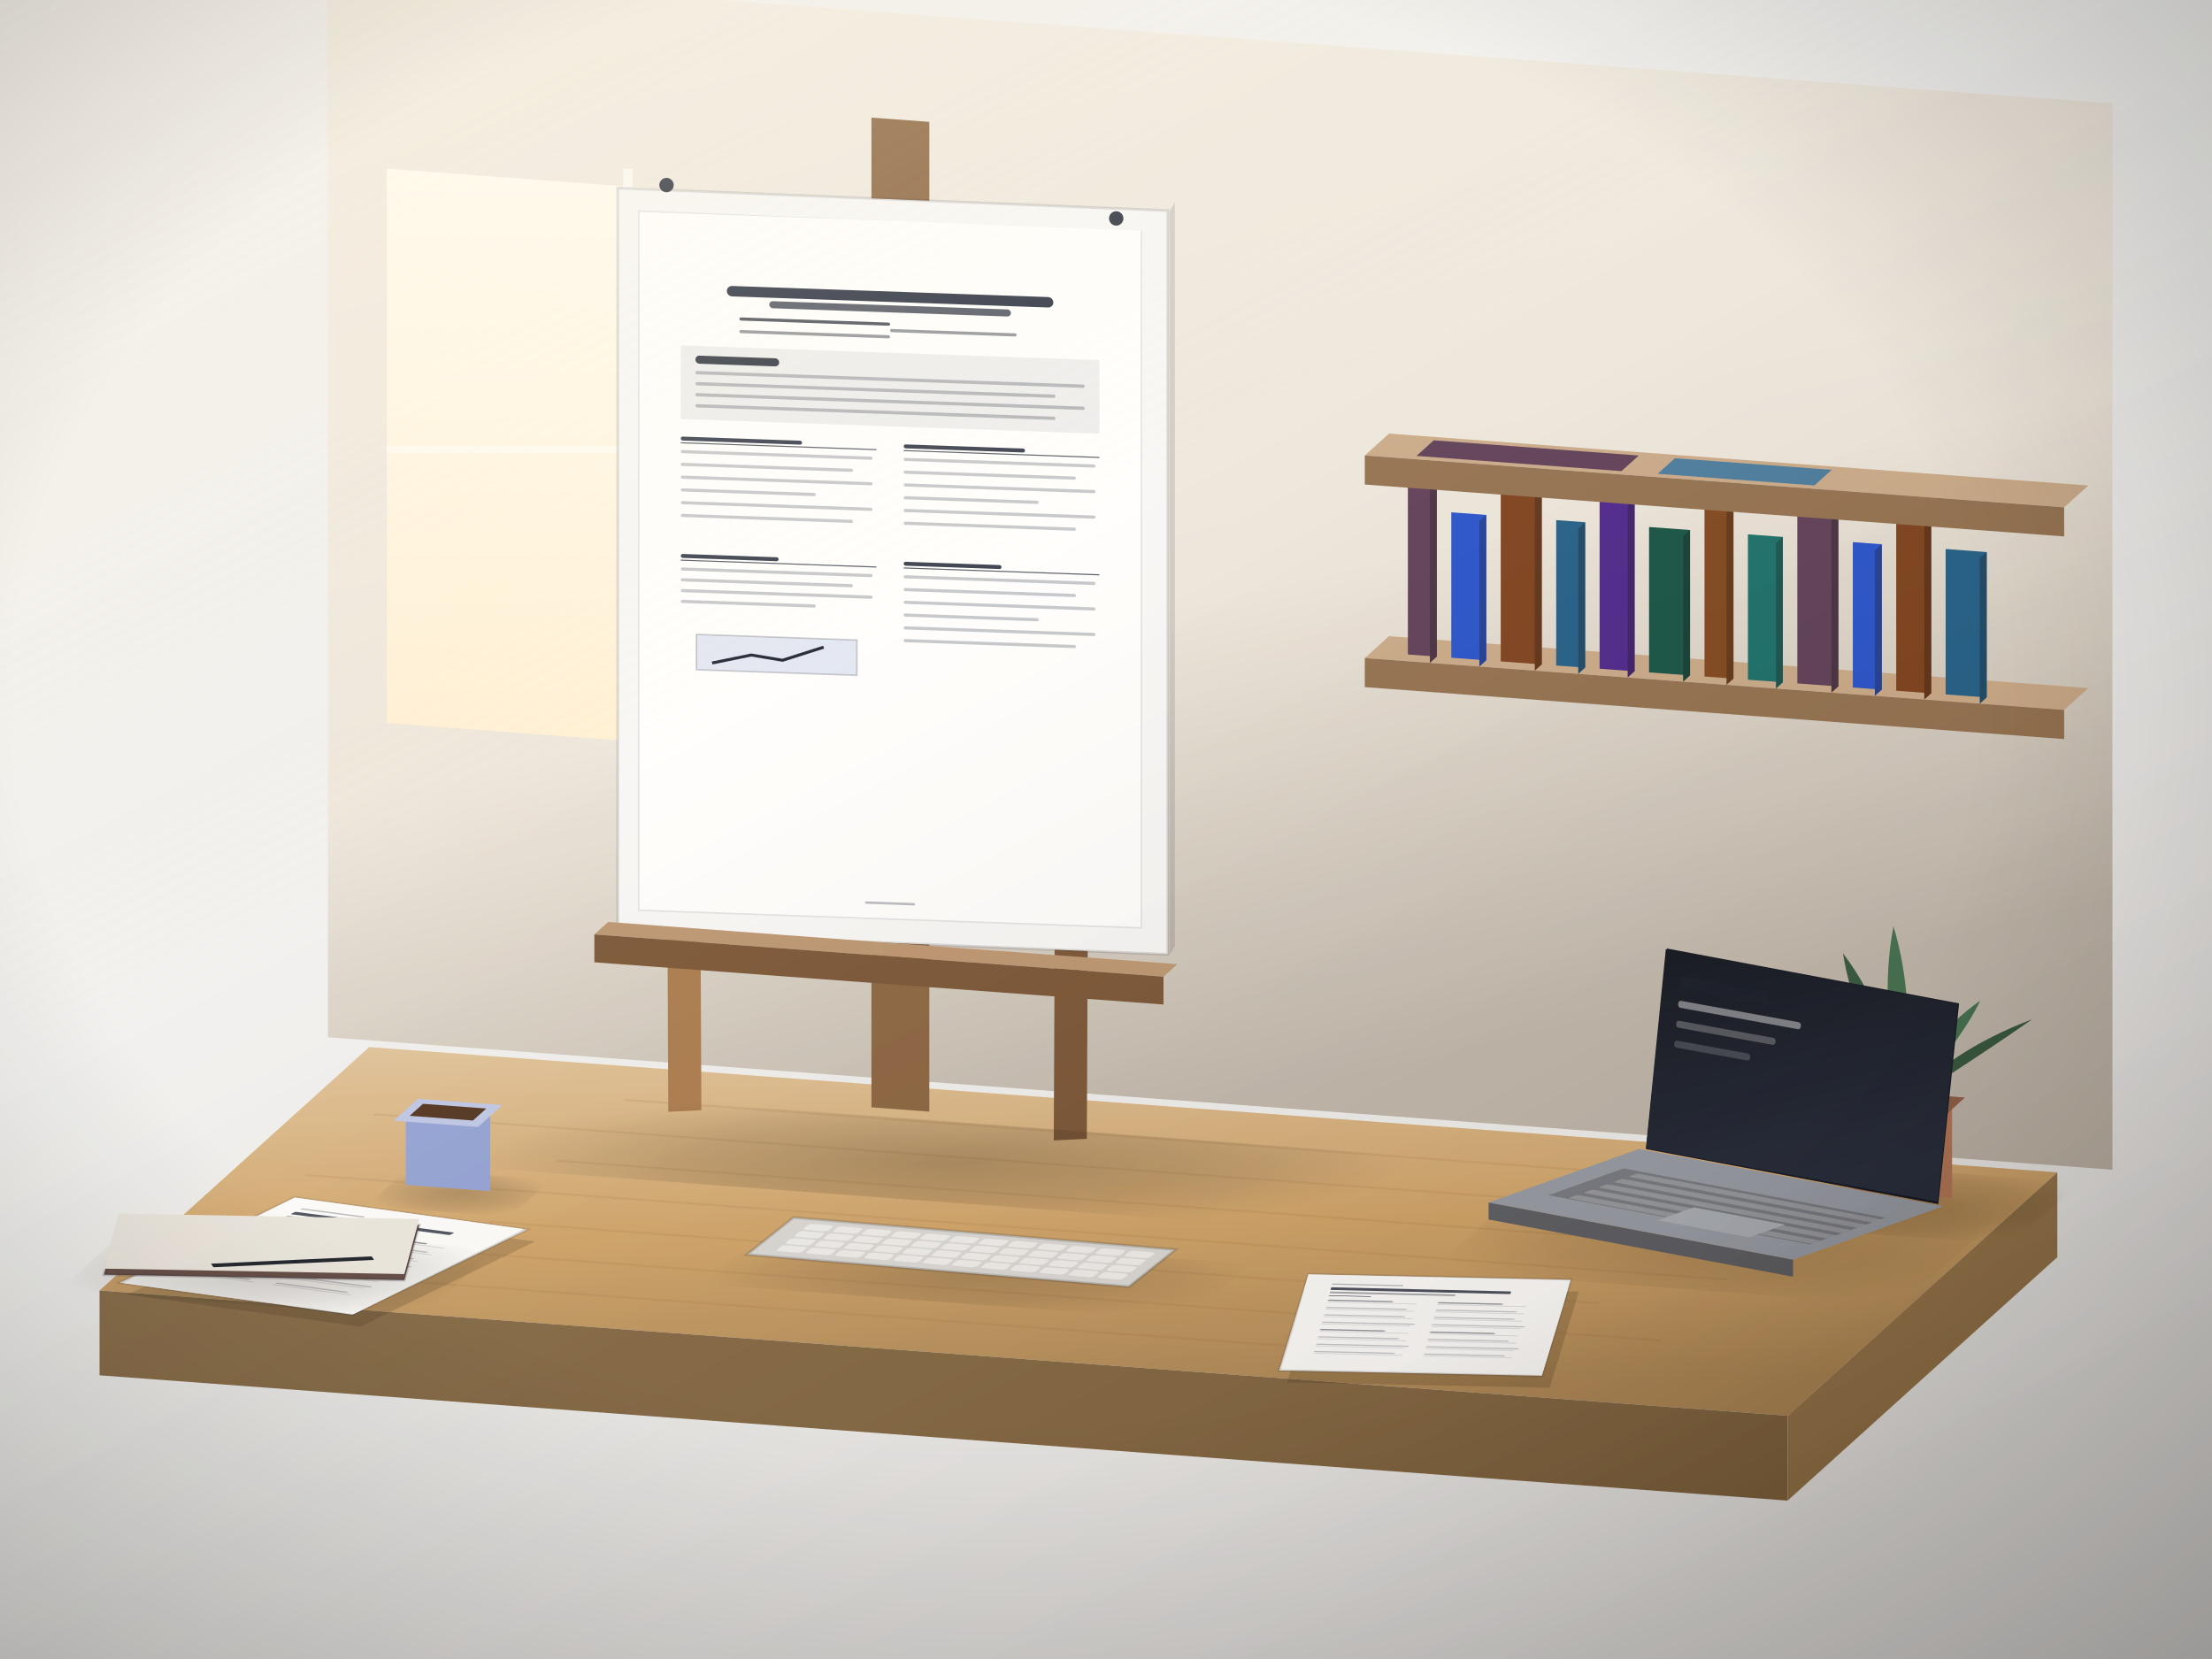
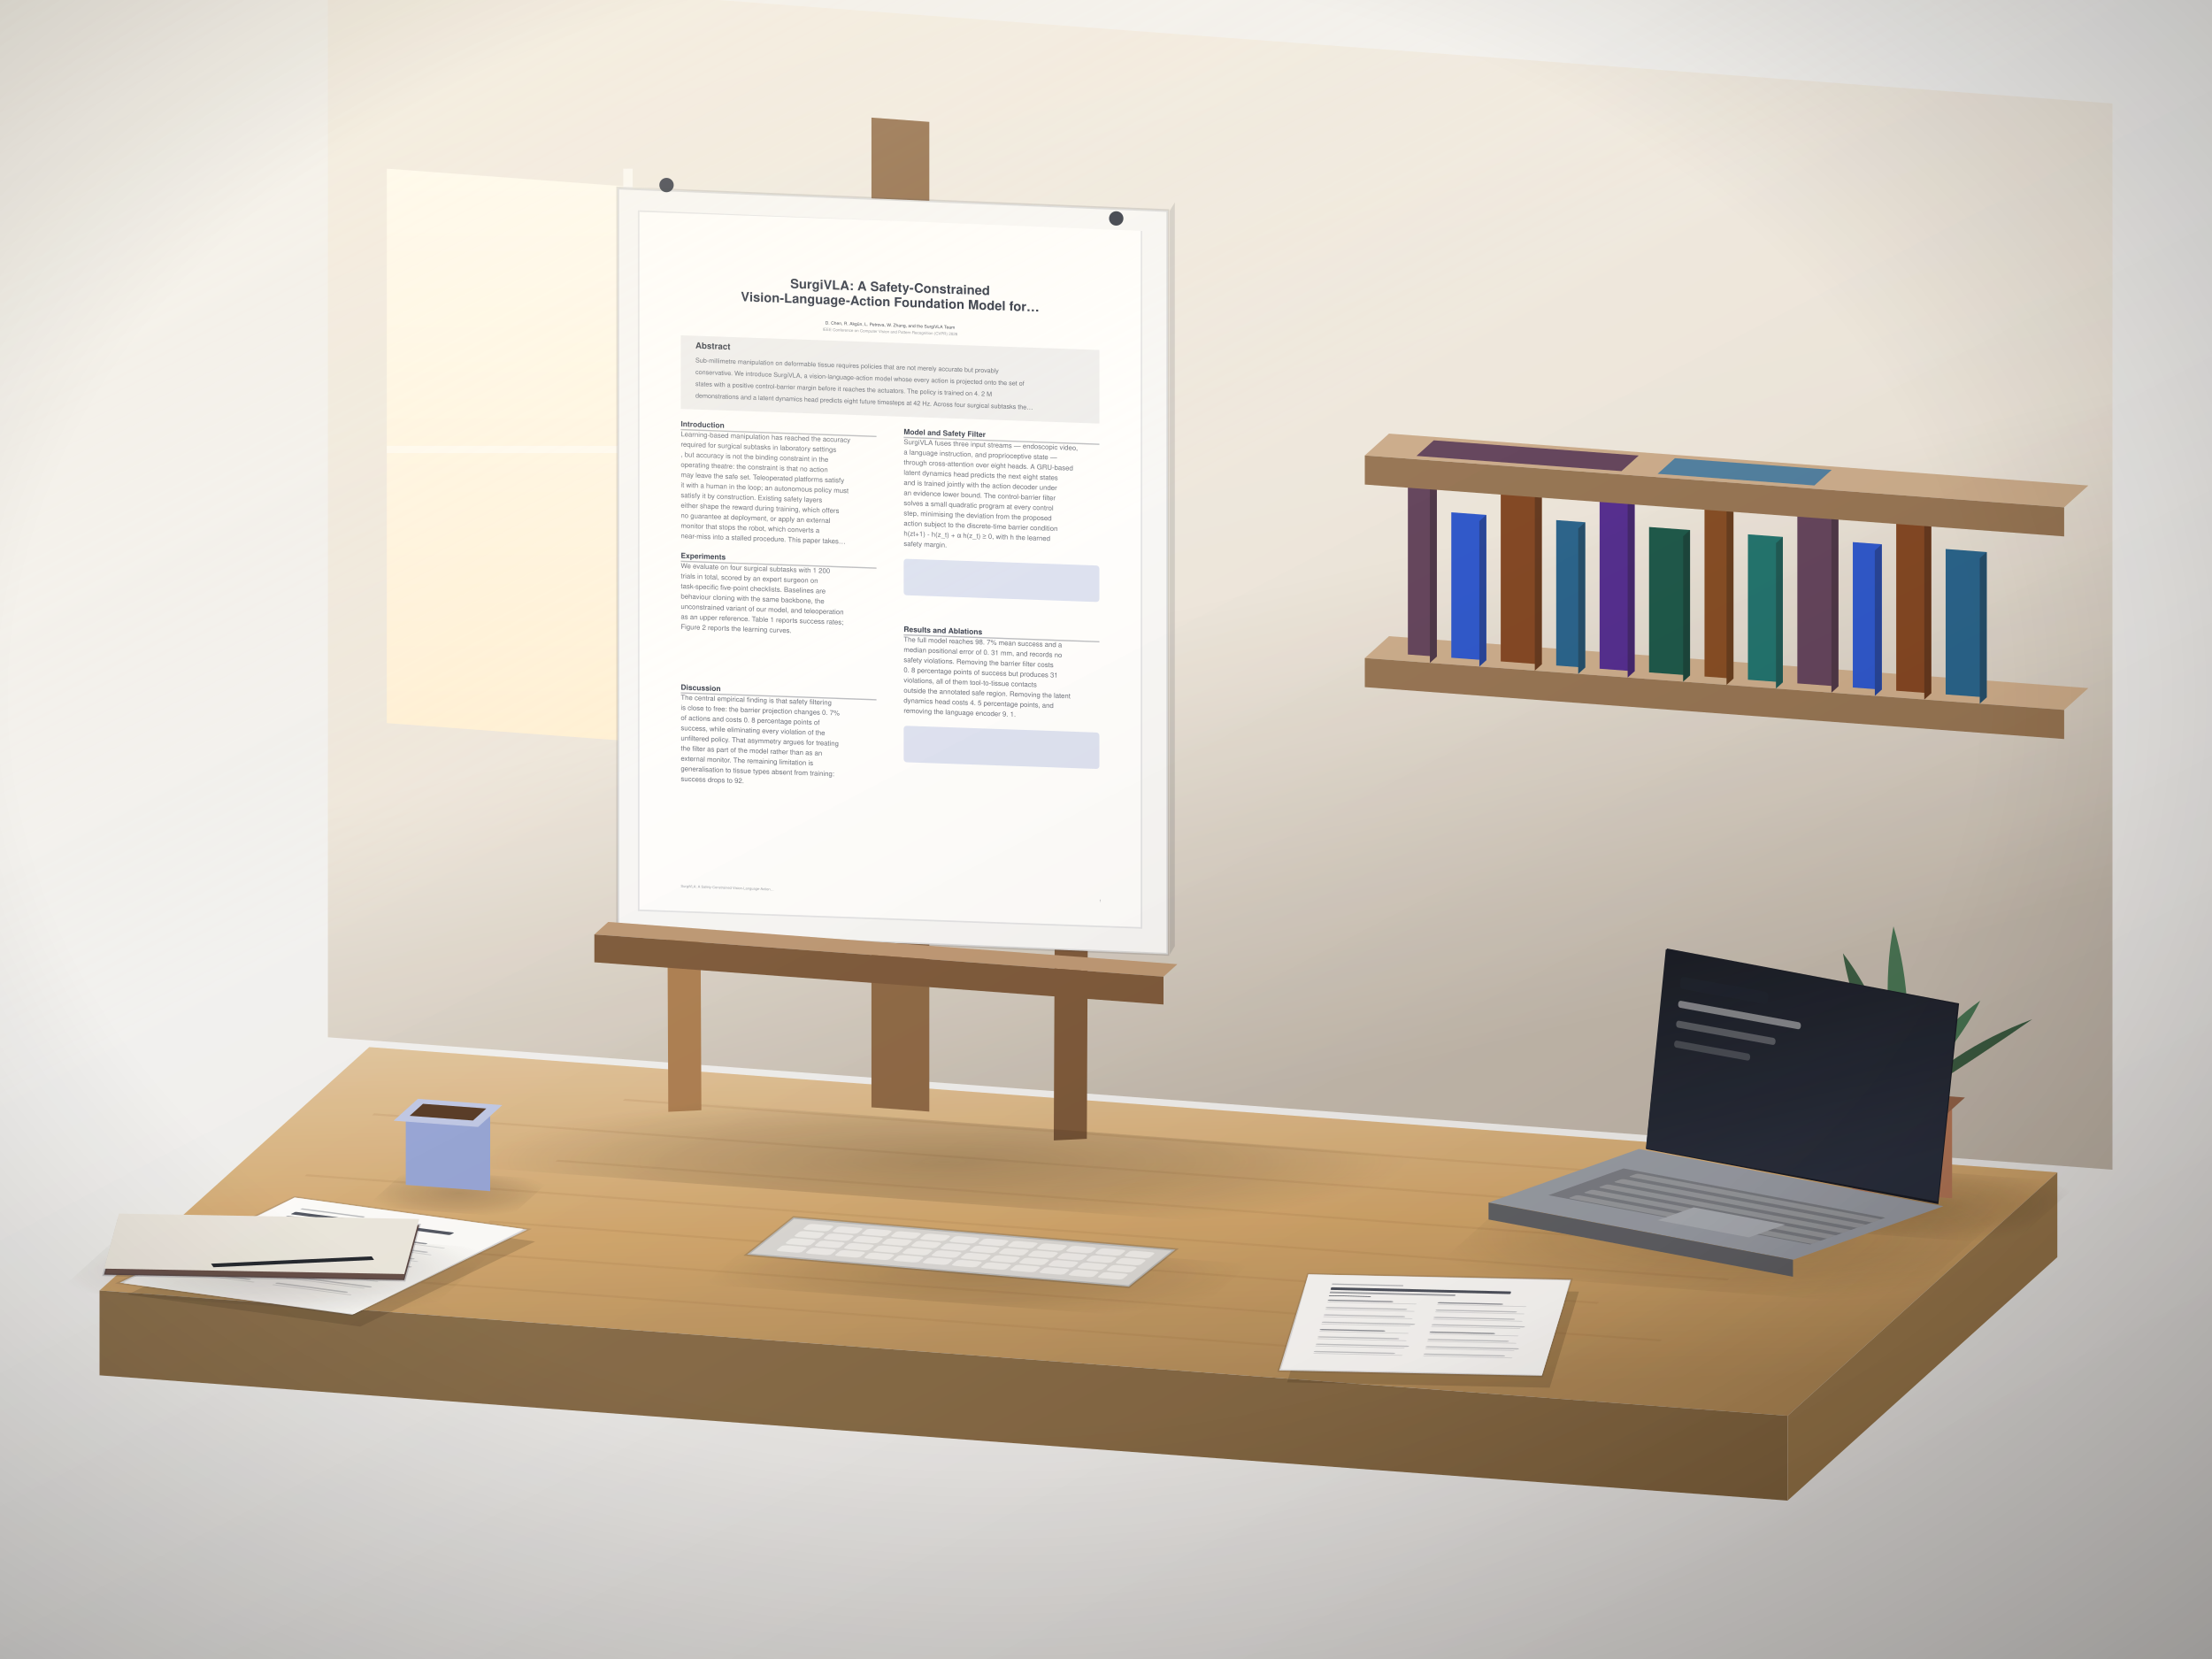
<svg xmlns="http://www.w3.org/2000/svg" width="800" height="600" viewBox="0 0 800 600" role="img" aria-label="Two-Column Article template preview" data-template-id="article-twocol">
  <defs>
    <linearGradient id="tp-article-twocol-wall-1" x1="0" y1="0" x2="0.35" y2="1">
      <stop offset="0" stop-color="#f0ebe3" />
      <stop offset="0.62" stop-color="#ece5db" />
      <stop offset="1" stop-color="#bfb6ab" />
    </linearGradient>
    <linearGradient id="tp-article-twocol-window-2" x1="0" y1="0" x2="0" y2="1">
      <stop offset="0" stop-color="#FFFCF2" />
      <stop offset="1" stop-color="#FFEFD2" />
    </linearGradient>
    <linearGradient id="tp-article-twocol-desk-3" x1="0" y1="0" x2="0.15" y2="1">
      <stop offset="0" stop-color="#e0c299" />
      <stop offset="0.55" stop-color="#d0a265" />
      <stop offset="1" stop-color="#af8855" />
    </linearGradient>
    <clipPath id="tp-article-twocol-grain-4">
      <path d="M133.54 378.69 L744.06 424 L646.52 512.04 L36 466.73 Z" />
    </clipPath>
    <radialGradient id="tp-article-twocol-shadow-5" cx="0.5" cy="0.5" r="0.5">
      <stop offset="0" stop-color="#22160A" stop-opacity="0.26" />
      <stop offset="0.6" stop-color="#22160A" stop-opacity="0.13" />
      <stop offset="1" stop-color="#22160A" stop-opacity="0" />
    </radialGradient>
    <clipPath id="tp-article-twocol-board-6">
      <path d="M230.71 76.05 L414.42 83.58 L414.42 337.67 L230.71 330.14 Z" />
    </clipPath>
    <radialGradient id="tp-article-twocol-shadow-7" cx="0.5" cy="0.5" r="0.5">
      <stop offset="0" stop-color="#22160A" stop-opacity="0.24" />
      <stop offset="0.6" stop-color="#22160A" stop-opacity="0.12" />
      <stop offset="1" stop-color="#22160A" stop-opacity="0" />
    </radialGradient>
    <radialGradient id="tp-article-twocol-shadow-8" cx="0.5" cy="0.5" r="0.5">
      <stop offset="0" stop-color="#22160A" stop-opacity="0.22" />
      <stop offset="0.6" stop-color="#22160A" stop-opacity="0.11" />
      <stop offset="1" stop-color="#22160A" stop-opacity="0" />
    </radialGradient>
    <radialGradient id="tp-article-twocol-shadow-9" cx="0.5" cy="0.5" r="0.5">
      <stop offset="0" stop-color="#22160A" stop-opacity="0.2" />
      <stop offset="0.6" stop-color="#22160A" stop-opacity="0.1" />
      <stop offset="1" stop-color="#22160A" stop-opacity="0" />
    </radialGradient>
    <clipPath id="tp-article-twocol-keys-10">
      <path d="M587.18 422.58 L681.87 440.39 L654.68 450.08 L559.98 432.27 Z" />
    </clipPath>
    <clipPath id="tp-article-twocol-screen-11">
      <path d="M602.46 343.37 L708.16 363.24 L700.66 435.82 L594.95 415.95 Z" />
    </clipPath>
    <linearGradient id="tp-article-twocol-page-12" x1="0" y1="1" x2="1" y2="0">
      <stop offset="0" stop-color="#FFFFFF" />
      <stop offset="1" stop-color="#ececee" />
    </linearGradient>
    <clipPath id="tp-article-twocol-sheet-13">
      <path d="M106.56 433.11 L190.68 444.69 L127.42 475.48 L43.3 463.9 Z" />
    </clipPath>
    <linearGradient id="tp-article-twocol-page-14" x1="0" y1="1" x2="1" y2="0">
      <stop offset="0" stop-color="#FFFFFF" />
      <stop offset="1" stop-color="#ececee" />
    </linearGradient>
    <clipPath id="tp-article-twocol-sheet-15">
      <path d="M473.2 460.89 L568.17 462.82 L557.6 497.59 L462.62 495.65 Z" />
    </clipPath>
    <radialGradient id="tp-article-twocol-shadow-16" cx="0.5" cy="0.5" r="0.5">
      <stop offset="0" stop-color="#22160A" stop-opacity="0.2" />
      <stop offset="0.6" stop-color="#22160A" stop-opacity="0.1" />
      <stop offset="1" stop-color="#22160A" stop-opacity="0" />
    </radialGradient>
    <clipPath id="tp-article-twocol-keys-17">
      <path d="M286.99 440.33 L425.05 451.94 L408.23 465.34 L270.16 453.73 Z" />
    </clipPath>
    <radialGradient id="tp-article-twocol-shadow-18" cx="0.5" cy="0.5" r="0.5">
      <stop offset="0" stop-color="#22160A" stop-opacity="0.22" />
      <stop offset="0.6" stop-color="#22160A" stop-opacity="0.11" />
      <stop offset="1" stop-color="#22160A" stop-opacity="0" />
    </radialGradient>
    <linearGradient id="tp-article-twocol-warm-19" x1="0" y1="0" x2="0.7" y2="1">
      <stop offset="0" stop-color="#FFF4DC" stop-opacity="0.42" />
      <stop offset="0.45" stop-color="#FFF4DC" stop-opacity="0.1" />
      <stop offset="1" stop-color="#3B2410" stop-opacity="0.14" />
    </linearGradient>
    <radialGradient id="tp-article-twocol-vignette-20" cx="0.45" cy="0.42" r="0.8">
      <stop offset="0.55" stop-color="#000000" stop-opacity="0" />
      <stop offset="1" stop-color="#000000" stop-opacity="0.28" />
    </radialGradient>
  </defs>
  <path d="M118.59 375.14 L764 423.04 L764 37.42 L118.59 -10.48 Z" fill="url(#tp-article-twocol-wall-1)" />
  <path d="M139.9 261.52 L314.33 274.47 L314.33 73.95 L139.9 61 Z" fill="url(#tp-article-twocol-window-2)" />
  <rect x="225.41" y="61" width="3.4" height="200.52" fill="#FFFFFF" opacity="0.72" />
  <rect x="139.9" y="161.26" width="174.43" height="2.6" fill="#FFFFFF" opacity="0.55" />
  <path d="M502.35 230.09 L755.28 248.86 L746.53 256.76 L493.6 237.99 Z" fill="#c7a684" />
  <path d="M493.6 248.51 L746.53 267.28 L746.53 256.76 L493.6 237.99 Z" fill="#8d6a48" />
  <path d="M509.18 236.7 L519.64 237.48 L519.64 171.75 L509.18 170.97 Z" fill="#563551" />
  <path d="M519.64 237.48 L517.14 239.74 L517.14 174.01 L519.64 171.75 Z" fill="#3e263a" />
  <path d="M524.88 237.87 L537.52 238.81 L537.52 186.22 L524.88 185.29 Z" fill="#1c4aca" />
  <path d="M537.52 238.81 L535.02 241.07 L535.02 188.48 L537.52 186.22 Z" fill="#143591" />
  <path d="M542.76 239.2 L557.58 240.3 L557.58 174.57 L542.76 173.47 Z" fill="#783813" />
  <path d="M557.58 240.3 L555.08 242.55 L555.08 176.82 L557.58 174.57 Z" fill="#56280e" />
  <path d="M562.82 240.69 L573.28 241.46 L573.28 188.88 L562.82 188.1 Z" fill="#175784" />
  <path d="M573.28 241.46 L570.78 243.72 L570.78 191.14 L573.28 188.88 Z" fill="#113f5f" />
  <path d="M578.52 241.85 L591.16 242.79 L591.16 177.06 L578.52 176.12 Z" fill="#451c88" />
  <path d="M591.16 242.79 L588.66 245.05 L588.66 179.32 L591.16 177.06 Z" fill="#321462" />
  <path d="M596.4 243.18 L611.22 244.28 L611.22 191.69 L596.4 190.59 Z" fill="#094a3d" />
  <path d="M611.22 244.28 L608.72 246.54 L608.72 193.95 L611.22 191.69 Z" fill="#06352c" />
  <path d="M616.46 244.67 L626.92 245.44 L626.92 179.71 L616.46 178.94 Z" fill="#7b3e14" />
  <path d="M626.92 245.44 L624.42 247.7 L624.42 181.97 L626.92 179.71 Z" fill="#592d0e" />
  <path d="M632.16 245.83 L644.8 246.77 L644.8 194.19 L632.16 193.25 Z" fill="#0f6864" />
  <path d="M644.8 246.77 L642.3 249.03 L642.3 196.44 L644.8 194.19 Z" fill="#0b4b48" />
  <path d="M650.03 247.16 L664.86 248.26 L664.86 182.53 L650.03 181.43 Z" fill="#563551" />
  <path d="M664.86 248.26 L662.36 250.52 L662.36 184.79 L664.86 182.53 Z" fill="#3e263a" />
  <path d="M670.09 248.65 L680.56 249.42 L680.56 196.84 L670.09 196.06 Z" fill="#1c4aca" />
  <path d="M680.56 249.42 L678.06 251.68 L678.06 199.1 L680.56 196.84 Z" fill="#143591" />
  <path d="M685.79 249.81 L698.44 250.75 L698.44 185.02 L685.79 184.08 Z" fill="#783813" />
  <path d="M698.44 250.75 L695.94 253.01 L695.94 187.28 L698.44 185.02 Z" fill="#56280e" />
  <path d="M703.67 251.14 L718.5 252.24 L718.5 199.66 L703.67 198.55 Z" fill="#175784" />
  <path d="M718.5 252.24 L716 254.5 L716 201.91 L718.5 199.66 Z" fill="#113f5f" />
  <path d="M502.35 156.82 L755.28 175.59 L746.53 183.49 L493.6 164.72 Z" fill="#c7a684" />
  <path d="M493.6 175.24 L746.53 194.01 L746.53 183.49 L493.6 164.72 Z" fill="#8d6a48" />
  <path d="M518.54 159.25 L592.68 164.75 L586.42 170.39 L512.29 164.89 Z" fill="#563551" />
  <path d="M605.76 165.72 L662.45 169.93 L656.2 175.57 L599.51 171.36 Z" fill="#41759a" />
  <path d="M133.54 378.69 L744.06 424 L646.52 512.04 L36 466.73 Z" fill="url(#tp-article-twocol-desk-3)" />
  <path d="M36 497.4 L646.52 542.71 L646.52 512.04 L36 466.73 Z" fill="#81643f" />
  <path d="M646.52 542.71 L744.06 454.67 L744.06 424 L646.52 512.04 Z" fill="#967549" />
  <g clip-path="url(#tp-article-twocol-grain-4)">
    <g transform="matrix(4.36 0.32 -1.25 1.13 133.54 378.69)">
      <rect x="24" y="9.75" width="92" height="0.6" fill="#8A5A2B" opacity="0.13" />
      <rect x="6" y="19.5" width="118" height="0.6" fill="#8A5A2B" opacity="0.13" />
      <rect x="24" y="29.25" width="92" height="0.6" fill="#8A5A2B" opacity="0.13" />
      <rect x="6" y="39" width="118" height="0.6" fill="#8A5A2B" opacity="0.13" />
      <rect x="24" y="48.75" width="92" height="0.6" fill="#8A5A2B" opacity="0.13" />
      <rect x="6" y="58.5" width="118" height="0.6" fill="#8A5A2B" opacity="0.13" />
      <rect x="24" y="68.25" width="92" height="0.6" fill="#8A5A2B" opacity="0.13" />
    </g>
  </g>
  <path d="M241.7 402.11 L240.21 76.91 L252.18 76.34 L253.66 401.53 Z" fill="#a77647" />
  <path d="M381.11 412.45 L382.59 87.48 L394.56 86.9 L393.07 411.88 Z" fill="#744e2e" />
  <path d="M315.17 400.48 L315.17 42.53 L336.1 44.08 L336.1 402.03 Z" fill="#865e39" />
  <path d="M201.62 395.08 L511.41 418.07 L481.4 445.16 L171.61 422.17 Z" fill="url(#tp-article-twocol-shadow-5)" />
  <path d="M423.06 76.2 L424.9 73.18 L424.9 342.18 L423.06 345.19 Z" fill="#0F172A24" />
  <path d="M223.41 68 L422.35 76.16 L422.35 345.15 L223.41 336.99 Z" fill="#f7f7f7" stroke="#0F172A24" />
  <g clip-path="url(#tp-article-twocol-board-6)">
    <g transform="matrix(0.57 0.02 0 0.56 230.71 76.05)">
      <rect width="320" height="452.57" fill="#FFFFFF" />
      <rect x="0.5" y="0.5" width="319" height="451.57" fill="none" stroke="#0F172A1f" />
-       <rect x="56.42" y="46.75" width="207.17" height="6.73" rx="3.37" fill="#0F172A" opacity="0.92" />
-       <rect x="83.35" y="55.66" width="153.3" height="4.56" rx="2.28" fill="#0F172A" opacity="0.75" />
-       <rect x="64.38" y="66.85" width="95.62" height="2.04" rx="1.02" fill="#111827c7" opacity="1" />
-       <rect x="160" y="70.92" width="80.32" height="2.04" rx="1.02" fill="#1118277a" opacity="1" />
-       <rect x="64.38" y="74.99" width="95.62" height="2.04" rx="1.02" fill="#1118277a" opacity="1" />
-       <rect x="27.2" y="86.31" width="265.6" height="47.52" fill="#11182713" />
-       <rect x="36.5" y="92.48" width="53.12" height="5.23" rx="2.61" fill="#111827" opacity="0.9" />
-       <rect x="36.5" y="102.46" width="247.01" height="2.14" rx="1.07" fill="#0F172A47" opacity="1" />
-       <rect x="36.5" y="109.59" width="228.42" height="2.14" rx="1.07" fill="#0F172A47" opacity="1" />
-       <rect x="36.5" y="116.72" width="247.01" height="2.14" rx="1.07" fill="#0F172A47" opacity="1" />
-       <rect x="36.5" y="123.85" width="228.42" height="2.14" rx="1.07" fill="#0F172A47" opacity="1" />
-       <rect x="27.2" y="145.14" width="76.98" height="2.55" rx="1.28" fill="#0F172A" opacity="0.88" />
-       <rect x="27.2" y="148.83" width="124.17" height="0.7" fill="#111827bf" />
-       <rect x="27.2" y="153.83" width="121.68" height="2.04" rx="1.02" fill="#0F172A40" opacity="1" />
-       <rect x="27.2" y="162.07" width="109.27" height="2.04" rx="1.02" fill="#0F172A40" opacity="1" />
-       <rect x="27.2" y="170.32" width="121.68" height="2.04" rx="1.02" fill="#0F172A40" opacity="1" />
-       <rect x="27.2" y="178.56" width="85.68" height="2.04" rx="1.02" fill="#0F172A40" opacity="1" />
-       <rect x="27.2" y="186.81" width="121.68" height="2.04" rx="1.02" fill="#0F172A40" opacity="1" />
-       <rect x="27.2" y="195.05" width="109.27" height="2.04" rx="1.02" fill="#0F172A40" opacity="1" />
-       <rect x="27.2" y="220.94" width="62.08" height="2.55" rx="1.28" fill="#0F172A" opacity="0.88" />
-       <rect x="27.2" y="224.63" width="124.17" height="0.7" fill="#111827bf" />
-       <rect x="27.2" y="229.63" width="121.68" height="2.04" rx="1.02" fill="#0F172A40" opacity="1" />
-       <rect x="27.2" y="236.61" width="109.27" height="2.04" rx="1.02" fill="#0F172A40" opacity="1" />
-       <rect x="27.2" y="243.59" width="121.68" height="2.04" rx="1.02" fill="#0F172A40" opacity="1" />
-       <rect x="27.2" y="250.57" width="85.68" height="2.04" rx="1.02" fill="#0F172A40" opacity="1" />
-       <rect x="37.13" y="272.58" width="101.82" height="22.82" fill="#1E40AF21" stroke="#11182738" />
-       <path d="M47.07 290.7 L71.9 284.66 L91.77 287.34 L117.84 277.95" fill="none" stroke="#111827" stroke-width="1.92" />
-       <rect x="168.63" y="145.14" width="76.98" height="2.55" rx="1.28" fill="#0F172A" opacity="0.88" />
-       <rect x="168.63" y="148.83" width="124.17" height="0.7" fill="#111827bf" />
-       <rect x="168.63" y="153.83" width="121.68" height="2.04" rx="1.02" fill="#0F172A40" opacity="1" />
-       <rect x="168.63" y="162.07" width="109.27" height="2.04" rx="1.02" fill="#0F172A40" opacity="1" />
-       <rect x="168.63" y="170.32" width="121.68" height="2.04" rx="1.02" fill="#0F172A40" opacity="1" />
-       <rect x="168.63" y="178.56" width="85.68" height="2.04" rx="1.02" fill="#0F172A40" opacity="1" />
-       <rect x="168.63" y="186.81" width="121.68" height="2.04" rx="1.02" fill="#0F172A40" opacity="1" />
-       <rect x="168.63" y="195.05" width="109.27" height="2.04" rx="1.02" fill="#0F172A40" opacity="1" />
-       <rect x="168.63" y="220.94" width="62.08" height="2.55" rx="1.28" fill="#0F172A" opacity="0.88" />
-       <rect x="168.63" y="224.63" width="124.17" height="0.7" fill="#111827bf" />
-       <rect x="168.63" y="229.63" width="121.68" height="2.04" rx="1.02" fill="#0F172A40" opacity="1" />
-       <rect x="168.63" y="237.87" width="109.27" height="2.04" rx="1.02" fill="#0F172A40" opacity="1" />
-       <rect x="168.63" y="246.12" width="121.68" height="2.04" rx="1.02" fill="#0F172A40" opacity="1" />
-       <rect x="168.63" y="254.36" width="85.68" height="2.04" rx="1.02" fill="#0F172A40" opacity="1" />
-       <rect x="168.63" y="262.61" width="121.68" height="2.04" rx="1.02" fill="#0F172A40" opacity="1" />
-       <rect x="168.63" y="270.85" width="109.27" height="2.04" rx="1.02" fill="#0F172A40" opacity="1" />
-       <rect x="144.06" y="441.15" width="31.87" height="1.54" rx="0.77" fill="#0F172A4d" opacity="1" />
+       <text x="160" y="46.75" font-family="Helvetica, Arial, sans-serif" font-size="8.24" fill="#0F172A" font-weight="700" opacity="0.95" text-anchor="middle">SurgiVLA: A Safety-Constrained</text>
+       <text x="160" y="56.31" font-family="Helvetica, Arial, sans-serif" font-size="8.24" fill="#0F172A" font-weight="700" opacity="0.95" text-anchor="middle">Vision-Language-Action Foundation Model for…</text>
+       <text x="160" y="69.4" font-family="Helvetica, Arial, sans-serif" font-size="2.81" fill="#111827e6" text-anchor="middle">D. Chen, R. Akgün, L. Petrova, W. Zhang, and the SurgiVLA Team</text>
+       <text x="160" y="73.61" font-family="Helvetica, Arial, sans-serif" font-size="2.53" fill="#0F172A80" text-anchor="middle">IEEE Conference on Computer Vision and Pattern Recognition (CVPR) 2026</text>
+       <rect x="27.2" y="79.78" width="265.6" height="47.52" fill="#11182713" />
+       <text x="36.5" y="87.86" font-family="Helvetica, Arial, sans-serif" font-size="5.46" fill="#111827" font-weight="700" opacity="0.9">Abstract</text>
+       <text x="36.5" y="96.89" font-family="Helvetica, Arial, sans-serif" font-size="4.04" fill="#0F172Aa8">Sub-millimetre manipulation on deformable tissue requires policies that are not merely accurate but provably</text>
+       <text x="36.5" y="104.49" font-family="Helvetica, Arial, sans-serif" font-size="4.04" fill="#0F172Aa8">conservative. We introduce SurgiVLA, a vision-language-action model whose every action is projected onto the set of</text>
+       <text x="36.5" y="112.1" font-family="Helvetica, Arial, sans-serif" font-size="4.04" fill="#0F172Aa8">states with a positive control-barrier margin before it reaches the actuators. The policy is trained on 4. 2 M</text>
+       <text x="36.5" y="119.7" font-family="Helvetica, Arial, sans-serif" font-size="4.04" fill="#0F172Aa8">demonstrations and a latent dynamics head predicts eight future timesteps at 42 Hz. Across four surgical subtasks the…</text>
+       <text x="27.2" y="138.62" font-family="Helvetica, Arial, sans-serif" font-size="4.75" fill="#0F172A" font-weight="700" opacity="0.9">Introduction</text>
+       <rect x="27.2" y="140.28" width="124.17" height="0.8" fill="#0F172A4d" />
+       <text x="27.2" y="145.03" font-family="Helvetica, Arial, sans-serif" font-size="4.38" fill="#0F172Aad">Learning-based manipulation has reached the accuracy</text>
+       <text x="27.2" y="151.6" font-family="Helvetica, Arial, sans-serif" font-size="4.38" fill="#0F172Aad">required for surgical subtasks in laboratory settings</text>
+       <text x="27.2" y="158.17" font-family="Helvetica, Arial, sans-serif" font-size="4.38" fill="#0F172Aad">, but accuracy is not the binding constraint in the</text>
+       <text x="27.2" y="164.74" font-family="Helvetica, Arial, sans-serif" font-size="4.38" fill="#0F172Aad">operating theatre: the constraint is that no action</text>
+       <text x="27.2" y="171.3" font-family="Helvetica, Arial, sans-serif" font-size="4.38" fill="#0F172Aad">may leave the safe set. Teleoperated platforms satisfy</text>
+       <text x="27.2" y="177.87" font-family="Helvetica, Arial, sans-serif" font-size="4.38" fill="#0F172Aad">it with a human in the loop; an autonomous policy must</text>
+       <text x="27.2" y="184.44" font-family="Helvetica, Arial, sans-serif" font-size="4.38" fill="#0F172Aad">satisfy it by construction. Existing safety layers</text>
+       <text x="27.2" y="191.01" font-family="Helvetica, Arial, sans-serif" font-size="4.38" fill="#0F172Aad">either shape the reward during training, which offers</text>
+       <text x="27.2" y="197.57" font-family="Helvetica, Arial, sans-serif" font-size="4.38" fill="#0F172Aad">no guarantee at deployment, or apply an external</text>
+       <text x="27.2" y="204.14" font-family="Helvetica, Arial, sans-serif" font-size="4.38" fill="#0F172Aad">monitor that stops the robot, which converts a</text>
+       <text x="27.2" y="210.71" font-family="Helvetica, Arial, sans-serif" font-size="4.38" fill="#0F172Aad">near-miss into a stalled procedure. This paper takes…</text>
+       <text x="27.2" y="223.64" font-family="Helvetica, Arial, sans-serif" font-size="4.75" fill="#0F172A" font-weight="700" opacity="0.9">Experiments</text>
+       <rect x="27.2" y="225.31" width="124.17" height="0.8" fill="#0F172A4d" />
+       <text x="27.2" y="230.06" font-family="Helvetica, Arial, sans-serif" font-size="4.38" fill="#0F172Aad">We evaluate on four surgical subtasks with 1 200</text>
+       <text x="27.2" y="236.63" font-family="Helvetica, Arial, sans-serif" font-size="4.38" fill="#0F172Aad">trials in total, scored by an expert surgeon on</text>
+       <text x="27.2" y="243.19" font-family="Helvetica, Arial, sans-serif" font-size="4.38" fill="#0F172Aad">task-specific five-point checklists. Baselines are</text>
+       <text x="27.2" y="249.76" font-family="Helvetica, Arial, sans-serif" font-size="4.38" fill="#0F172Aad">behaviour cloning with the same backbone, the</text>
+       <text x="27.2" y="256.33" font-family="Helvetica, Arial, sans-serif" font-size="4.38" fill="#0F172Aad">unconstrained variant of our model, and teleoperation</text>
+       <text x="27.2" y="262.9" font-family="Helvetica, Arial, sans-serif" font-size="4.38" fill="#0F172Aad">as an upper reference. Table 1 reports success rates;</text>
+       <text x="27.2" y="269.46" font-family="Helvetica, Arial, sans-serif" font-size="4.38" fill="#0F172Aad">Figure 2 reports the learning curves.</text>
+       <text x="27.2" y="308.67" font-family="Helvetica, Arial, sans-serif" font-size="4.75" fill="#0F172A" font-weight="700" opacity="0.9">Discussion</text>
+       <rect x="27.2" y="310.33" width="124.17" height="0.8" fill="#0F172A4d" />
+       <text x="27.2" y="315.08" font-family="Helvetica, Arial, sans-serif" font-size="4.38" fill="#0F172Aad">The central empirical finding is that safety filtering</text>
+       <text x="27.2" y="321.65" font-family="Helvetica, Arial, sans-serif" font-size="4.38" fill="#0F172Aad">is close to free: the barrier projection changes 0. 7%</text>
+       <text x="27.2" y="328.22" font-family="Helvetica, Arial, sans-serif" font-size="4.38" fill="#0F172Aad">of actions and costs 0. 8 percentage points of</text>
+       <text x="27.2" y="334.78" font-family="Helvetica, Arial, sans-serif" font-size="4.38" fill="#0F172Aad">success, while eliminating every violation of the</text>
+       <text x="27.2" y="341.35" font-family="Helvetica, Arial, sans-serif" font-size="4.38" fill="#0F172Aad">unfiltered policy. That asymmetry argues for treating</text>
+       <text x="27.2" y="347.92" font-family="Helvetica, Arial, sans-serif" font-size="4.38" fill="#0F172Aad">the filter as part of the model rather than as an</text>
+       <text x="27.2" y="354.49" font-family="Helvetica, Arial, sans-serif" font-size="4.38" fill="#0F172Aad">external monitor. The remaining limitation is</text>
+       <text x="27.2" y="361.05" font-family="Helvetica, Arial, sans-serif" font-size="4.38" fill="#0F172Aad">generalisation to tissue types absent from training:</text>
+       <text x="27.2" y="367.62" font-family="Helvetica, Arial, sans-serif" font-size="4.38" fill="#0F172Aad">success drops to 92.</text>
+       <text x="168.63" y="138.62" font-family="Helvetica, Arial, sans-serif" font-size="4.75" fill="#0F172A" font-weight="700" opacity="0.9">Model and Safety Filter</text>
+       <rect x="168.63" y="140.28" width="124.17" height="0.8" fill="#0F172A4d" />
+       <text x="168.63" y="145.03" font-family="Helvetica, Arial, sans-serif" font-size="4.38" fill="#0F172Aad">SurgiVLA fuses three input streams — endoscopic video,</text>
+       <text x="168.63" y="151.6" font-family="Helvetica, Arial, sans-serif" font-size="4.38" fill="#0F172Aad">a language instruction, and proprioceptive state —</text>
+       <text x="168.63" y="158.17" font-family="Helvetica, Arial, sans-serif" font-size="4.38" fill="#0F172Aad">through cross-attention over eight heads. A GRU-based</text>
+       <text x="168.63" y="164.74" font-family="Helvetica, Arial, sans-serif" font-size="4.38" fill="#0F172Aad">latent dynamics head predicts the next eight states</text>
+       <text x="168.63" y="171.3" font-family="Helvetica, Arial, sans-serif" font-size="4.38" fill="#0F172Aad">and is trained jointly with the action decoder under</text>
+       <text x="168.63" y="177.87" font-family="Helvetica, Arial, sans-serif" font-size="4.38" fill="#0F172Aad">an evidence lower bound. The control-barrier filter</text>
+       <text x="168.63" y="184.44" font-family="Helvetica, Arial, sans-serif" font-size="4.38" fill="#0F172Aad">solves a small quadratic program at every control</text>
+       <text x="168.63" y="191.01" font-family="Helvetica, Arial, sans-serif" font-size="4.38" fill="#0F172Aad">step, minimising the deviation from the proposed</text>
+       <text x="168.63" y="197.57" font-family="Helvetica, Arial, sans-serif" font-size="4.38" fill="#0F172Aad">action subject to the discrete-time barrier condition</text>
+       <text x="168.63" y="204.14" font-family="Helvetica, Arial, sans-serif" font-size="4.38" fill="#0F172Aad">h(zt+1) - h(z_t) + α h(z_t) ≥ 0, with h the learned</text>
+       <text x="168.63" y="210.71" font-family="Helvetica, Arial, sans-serif" font-size="4.38" fill="#0F172Aad">safety margin.</text>
+       <rect x="168.63" y="219.03" width="124.17" height="23.53" rx="2" fill="#1E40AF29" />
+       <text x="168.63" y="266.15" font-family="Helvetica, Arial, sans-serif" font-size="4.75" fill="#0F172A" font-weight="700" opacity="0.9">Results and Ablations</text>
+       <rect x="168.63" y="267.82" width="124.17" height="0.8" fill="#0F172A4d" />
+       <text x="168.63" y="272.57" font-family="Helvetica, Arial, sans-serif" font-size="4.38" fill="#0F172Aad">The full model reaches 98. 7% mean success and a</text>
+       <text x="168.63" y="279.14" font-family="Helvetica, Arial, sans-serif" font-size="4.38" fill="#0F172Aad">median positional error of 0. 31 mm, and records no</text>
+       <text x="168.63" y="285.71" font-family="Helvetica, Arial, sans-serif" font-size="4.38" fill="#0F172Aad">safety violations. Removing the barrier filter costs</text>
+       <text x="168.63" y="292.27" font-family="Helvetica, Arial, sans-serif" font-size="4.38" fill="#0F172Aad">0. 8 percentage points of success but produces 31</text>
+       <text x="168.63" y="298.84" font-family="Helvetica, Arial, sans-serif" font-size="4.38" fill="#0F172Aad">violations, all of them tool-to-tissue contacts</text>
+       <text x="168.63" y="305.41" font-family="Helvetica, Arial, sans-serif" font-size="4.38" fill="#0F172Aad">outside the annotated safe region. Removing the latent</text>
+       <text x="168.63" y="311.97" font-family="Helvetica, Arial, sans-serif" font-size="4.38" fill="#0F172Aad">dynamics head costs 4. 5 percentage points, and</text>
+       <text x="168.63" y="318.54" font-family="Helvetica, Arial, sans-serif" font-size="4.38" fill="#0F172Aad">removing the language encoder 9. 1.</text>
+       <rect x="168.63" y="326.86" width="124.17" height="23.53" rx="2" fill="#1E40AF29" />
+       <text x="27.2" y="436.25" font-family="Helvetica, Arial, sans-serif" font-size="2.26" fill="#0F172A73">SurgiVLA: A Safety-Constrained Vision-Language-Action…</text>
+       <text x="292.8" y="436.25" font-family="Helvetica, Arial, sans-serif" font-size="2.26" fill="#0F172A73">1</text>
    </g>
  </g>
  <circle cx="241.06" cy="66.93" r="2.6" fill="#111827eb" />
  <circle cx="403.7" cy="79" r="2.6" fill="#111827eb" />
  <path d="M214.96 337.95 L420.8 353.23 L425.8 348.71 L219.96 333.43 Z" fill="#b9916c" />
  <path d="M214.96 348.03 L420.8 363.3 L420.8 353.23 L214.96 337.95 Z" fill="#744e2e" />
  <path d="M658.4 420.73 L752.28 427.69 L727.43 450.12 L633.55 443.16 Z" fill="url(#tp-article-twocol-shadow-7)" />
  <path d="M669.89 430.71 L706 433.39 L706 401.14 L669.89 398.46 Z" fill="#b27354" />
  <path d="M674.55 394.25 L710.66 396.93 L701.34 405.34 L665.23 402.66 Z" fill="#8e5c43" />
  <path d="M687.94 399.8 Q662.48 382.67 651.03 373.55 Q676.48 382.67 687.94 399.8" fill="#294f35" opacity="0.96" />
  <path d="M687.94 399.8 Q664.55 375.15 655.15 358.49 Q678.55 375.15 687.94 399.8" fill="#366947" opacity="0.96" />
  <path d="M687.94 399.8 Q670.23 368.28 666.53 344.75 Q684.23 368.28 687.94 399.8" fill="#294f35" opacity="0.96" />
  <path d="M687.94 399.8 Q679.37 363.41 684.8 335.03 Q693.37 363.41 687.94 399.8" fill="#366947" opacity="0.96" />
  <path d="M687.94 399.8 Q686.41 376.84 698.88 361.88 Q700.41 376.84 687.94 399.8" fill="#294f35" opacity="0.96" />
  <path d="M687.94 399.8 Q695.06 376.85 716.17 361.9 Q709.06 376.85 687.94 399.8" fill="#366947" opacity="0.96" />
  <path d="M687.94 399.8 Q704.48 380.21 735.01 368.61 Q718.48 380.21 687.94 399.8" fill="#294f35" opacity="0.96" />
  <path d="M147.36 422.85 L199.25 426.7 L184.37 440.13 L132.48 436.28 Z" fill="url(#tp-article-twocol-shadow-8)" />
  <path d="M146.75 428.53 L177.28 430.79 L177.28 403.63 L146.75 401.36 Z" fill="#8fa0d7" />
  <path d="M151.13 397.41 L181.65 399.68 L172.9 407.58 L142.37 405.31 Z" fill="#bcc6e7" />
  <path d="M152.97 399.21 L175.87 400.91 L171.05 405.25 L148.16 403.55 Z" fill="#4A2C16" />
  <path d="M165.49 416.73 q10 -3 10 4.5 q0 6.5 -10 3" fill="none" stroke="#8fa0d7" stroke-width="2.4" />
  <path d="M558.45 422.61 L728.52 435.23 L687.71 472.07 L517.63 459.45 Z" fill="url(#tp-article-twocol-shadow-9)" />
  <path d="M592.75 415.53 L702.86 436.24 L648.46 455.62 L538.36 434.91 Z" fill="#949aa5" />
  <path d="M538.36 434.91 L648.46 455.62 L648.46 461.75 L538.36 441.05 Z" fill="#565960" />
  <path d="M587.18 422.58 L681.87 440.39 L654.68 450.08 L559.98 432.27 Z" fill="#737881" />
  <g clip-path="url(#tp-article-twocol-keys-10)">
    <g transform="matrix(3.67 0.69 -2.67 0.95 587.18 422.58)">
      <rect x="1.8" y="0.61" width="26.4" height="1.22" rx="0.24" fill="#FFFFFF" opacity="0.22" />
      <rect x="1.8" y="2.65" width="26.4" height="1.22" rx="0.24" fill="#FFFFFF" opacity="0.22" />
      <rect x="1.8" y="4.69" width="26.4" height="1.22" rx="0.24" fill="#FFFFFF" opacity="0.22" />
      <rect x="1.8" y="6.73" width="26.4" height="1.22" rx="0.24" fill="#FFFFFF" opacity="0.22" />
      <rect x="1.8" y="8.77" width="26.4" height="1.22" rx="0.24" fill="#FFFFFF" opacity="0.22" />
    </g>
  </g>
  <path d="M612.56 436.66 L645.59 442.87 L632.53 447.52 L599.5 441.31 Z" fill="#a7acb5" />
  <path d="M602.83 343.03 L708.53 362.9 L701.03 435.49 L595.33 415.61 Z" fill="#0b101d" />
  <g clip-path="url(#tp-article-twocol-screen-11)">
    <g transform="matrix(0.33 0.06 -0.04 0.4 602.46 343.37)">
      <defs>
        <linearGradient id="neutral-screen-320" x1="0" y1="0" x2="0.6" y2="1">
          <stop offset="0" stop-color="#090e19" />
          <stop offset="1" stop-color="#1d2537" />
        </linearGradient>
      </defs>
      <rect width="320" height="180" fill="url(#neutral-screen-320)" />
      <rect x="19.2" y="21.6" width="96" height="10.8" rx="3.6" fill="#11182780" />
      <rect x="19.2" y="43.2" width="134.4" height="6.3" rx="2.7" fill="#FFFFFF" opacity="0.45" />
      <rect x="19.2" y="61.2" width="108.8" height="6.3" rx="2.7" fill="#FFFFFF" opacity="0.26" />
      <rect x="19.2" y="79.2" width="83.2" height="6.3" rx="2.7" fill="#FFFFFF" opacity="0.18" />
    </g>
  </g>
  <path d="M109.42 437.42 L193.54 449 L130.28 479.79 L46.16 468.21 Z" fill="#2417082e" />
  <path d="M106.56 433.11 L190.68 444.69 L127.42 475.48 L43.3 463.9 Z" fill="url(#tp-article-twocol-page-12)" stroke="#0F172A1f" />
  <g clip-path="url(#tp-article-twocol-sheet-13)">
    <g transform="matrix(0.38 0.05 -0.2 0.1 106.56 433.11)">
      <rect width="220" height="311.14" fill="#FFFFFF" />
      <rect x="22" y="28" width="59.84" height="3.73" fill="#0F172A" opacity="0.3" />
      <rect x="22" y="40.45" width="151.36" height="8.71" rx="1.24" fill="#0F172A" opacity="0.78" />
      <rect x="22" y="54.45" width="105.6" height="5.6" rx="0.93" fill="#0F172A" opacity="0.38" />
      <rect x="22" y="66.9" width="35.2" height="1.87" fill="#111827d9" />
      <rect x="22" y="80.9" width="55.18" height="3.86" rx="1.93" fill="#0F172A" opacity="0.48" />
      <rect x="22" y="87.65" width="75.24" height="2.31" rx="1.16" fill="#0F172A" opacity="0.15" />
      <rect x="22" y="105.01" width="68.55" height="3.86" rx="1.93" fill="#0F172A" opacity="0.24" />
      <rect x="22" y="111.76" width="75.24" height="2.31" rx="1.16" fill="#0F172A" opacity="0.15" />
      <rect x="22" y="129.12" width="68.55" height="3.86" rx="1.93" fill="#0F172A" opacity="0.24" />
      <rect x="22" y="135.88" width="75.24" height="2.31" rx="1.16" fill="#0F172A" opacity="0.15" />
      <rect x="22" y="153.24" width="78.58" height="3.86" rx="1.93" fill="#0F172A" opacity="0.24" />
      <rect x="22" y="159.99" width="75.24" height="2.31" rx="1.16" fill="#0F172A" opacity="0.15" />
      <rect x="22" y="177.35" width="55.18" height="3.86" rx="1.93" fill="#0F172A" opacity="0.48" />
      <rect x="22" y="184.1" width="75.24" height="2.31" rx="1.16" fill="#0F172A" opacity="0.15" />
      <rect x="22" y="201.47" width="68.55" height="3.86" rx="1.93" fill="#0F172A" opacity="0.24" />
      <rect x="22" y="208.22" width="75.24" height="2.31" rx="1.16" fill="#0F172A" opacity="0.15" />
      <rect x="22" y="225.58" width="78.58" height="3.86" rx="1.93" fill="#0F172A" opacity="0.24" />
      <rect x="22" y="232.33" width="75.24" height="2.31" rx="1.16" fill="#0F172A" opacity="0.15" />
      <rect x="22" y="249.69" width="68.55" height="3.86" rx="1.93" fill="#0F172A" opacity="0.24" />
      <rect x="22" y="256.44" width="75.24" height="2.31" rx="1.16" fill="#0F172A" opacity="0.15" />
      <rect x="114.4" y="80.9" width="55.18" height="3.86" rx="1.93" fill="#0F172A" opacity="0.48" />
      <rect x="114.4" y="87.65" width="75.24" height="2.31" rx="1.16" fill="#0F172A" opacity="0.15" />
      <rect x="114.4" y="105.01" width="68.55" height="3.86" rx="1.93" fill="#0F172A" opacity="0.24" />
      <rect x="114.4" y="111.76" width="75.24" height="2.31" rx="1.16" fill="#0F172A" opacity="0.15" />
      <rect x="114.4" y="129.12" width="68.55" height="3.86" rx="1.93" fill="#0F172A" opacity="0.24" />
      <rect x="114.4" y="135.88" width="75.24" height="2.31" rx="1.16" fill="#0F172A" opacity="0.15" />
      <rect x="114.4" y="153.24" width="78.58" height="3.86" rx="1.93" fill="#0F172A" opacity="0.24" />
      <rect x="114.4" y="159.99" width="75.24" height="2.31" rx="1.16" fill="#0F172A" opacity="0.15" />
      <rect x="114.4" y="177.35" width="55.18" height="3.86" rx="1.93" fill="#0F172A" opacity="0.48" />
      <rect x="114.4" y="184.1" width="75.24" height="2.31" rx="1.16" fill="#0F172A" opacity="0.15" />
      <rect x="114.4" y="201.47" width="68.55" height="3.86" rx="1.93" fill="#0F172A" opacity="0.24" />
      <rect x="114.4" y="208.22" width="75.24" height="2.31" rx="1.16" fill="#0F172A" opacity="0.15" />
      <rect x="114.4" y="225.58" width="78.58" height="3.86" rx="1.93" fill="#0F172A" opacity="0.24" />
      <rect x="114.4" y="232.33" width="75.24" height="2.31" rx="1.16" fill="#0F172A" opacity="0.15" />
      <rect x="114.4" y="249.69" width="68.55" height="3.86" rx="1.93" fill="#0F172A" opacity="0.24" />
      <rect x="114.4" y="256.44" width="75.24" height="2.31" rx="1.16" fill="#0F172A" opacity="0.15" />
    </g>
  </g>
  <path d="M476.06 465.19 L571.03 467.13 L560.46 501.89 L465.49 499.96 Z" fill="#2417082e" />
  <path d="M473.2 460.89 L568.17 462.82 L557.6 497.59 L462.62 495.65 Z" fill="url(#tp-article-twocol-page-14)" stroke="#0F172A1f" />
  <g clip-path="url(#tp-article-twocol-sheet-15)">
    <g transform="matrix(0.43 0.01 -0.03 0.11 473.2 460.89)">
      <rect width="220" height="311.14" fill="#FFFFFF" />
      <rect x="22" y="28" width="59.84" height="3.73" fill="#0F172A" opacity="0.3" />
      <rect x="22" y="40.45" width="151.36" height="8.71" rx="1.24" fill="#0F172A" opacity="0.78" />
      <rect x="22" y="54.45" width="105.6" height="5.6" rx="0.93" fill="#0F172A" opacity="0.38" />
      <rect x="22" y="66.9" width="35.2" height="1.87" fill="#111827d9" />
      <rect x="22" y="80.9" width="55.18" height="3.86" rx="1.93" fill="#0F172A" opacity="0.48" />
      <rect x="22" y="87.65" width="75.24" height="2.31" rx="1.16" fill="#0F172A" opacity="0.15" />
      <rect x="22" y="105.01" width="68.55" height="3.86" rx="1.93" fill="#0F172A" opacity="0.24" />
      <rect x="22" y="111.76" width="75.24" height="2.31" rx="1.16" fill="#0F172A" opacity="0.15" />
      <rect x="22" y="129.12" width="68.55" height="3.86" rx="1.93" fill="#0F172A" opacity="0.24" />
      <rect x="22" y="135.88" width="75.24" height="2.31" rx="1.16" fill="#0F172A" opacity="0.15" />
      <rect x="22" y="153.24" width="78.58" height="3.86" rx="1.93" fill="#0F172A" opacity="0.24" />
      <rect x="22" y="159.99" width="75.24" height="2.31" rx="1.16" fill="#0F172A" opacity="0.15" />
      <rect x="22" y="177.35" width="55.18" height="3.86" rx="1.93" fill="#0F172A" opacity="0.48" />
      <rect x="22" y="184.1" width="75.24" height="2.31" rx="1.16" fill="#0F172A" opacity="0.15" />
      <rect x="22" y="201.47" width="68.55" height="3.86" rx="1.93" fill="#0F172A" opacity="0.24" />
      <rect x="22" y="208.22" width="75.24" height="2.31" rx="1.16" fill="#0F172A" opacity="0.15" />
      <rect x="22" y="225.58" width="78.58" height="3.86" rx="1.93" fill="#0F172A" opacity="0.24" />
      <rect x="22" y="232.33" width="75.24" height="2.31" rx="1.16" fill="#0F172A" opacity="0.15" />
      <rect x="22" y="249.69" width="68.55" height="3.86" rx="1.93" fill="#0F172A" opacity="0.24" />
      <rect x="22" y="256.44" width="75.24" height="2.31" rx="1.16" fill="#0F172A" opacity="0.15" />
      <rect x="114.4" y="80.9" width="55.18" height="3.86" rx="1.93" fill="#0F172A" opacity="0.48" />
      <rect x="114.4" y="87.65" width="75.24" height="2.31" rx="1.16" fill="#0F172A" opacity="0.15" />
      <rect x="114.4" y="105.01" width="68.55" height="3.86" rx="1.93" fill="#0F172A" opacity="0.24" />
      <rect x="114.4" y="111.76" width="75.24" height="2.31" rx="1.16" fill="#0F172A" opacity="0.15" />
      <rect x="114.4" y="129.12" width="68.55" height="3.86" rx="1.93" fill="#0F172A" opacity="0.24" />
      <rect x="114.4" y="135.88" width="75.24" height="2.31" rx="1.16" fill="#0F172A" opacity="0.15" />
      <rect x="114.4" y="153.24" width="78.58" height="3.86" rx="1.93" fill="#0F172A" opacity="0.24" />
      <rect x="114.4" y="159.99" width="75.24" height="2.31" rx="1.16" fill="#0F172A" opacity="0.15" />
      <rect x="114.4" y="177.35" width="55.18" height="3.86" rx="1.93" fill="#0F172A" opacity="0.48" />
      <rect x="114.4" y="184.1" width="75.24" height="2.31" rx="1.16" fill="#0F172A" opacity="0.15" />
      <rect x="114.4" y="201.47" width="68.55" height="3.86" rx="1.93" fill="#0F172A" opacity="0.24" />
      <rect x="114.4" y="208.22" width="75.24" height="2.31" rx="1.16" fill="#0F172A" opacity="0.15" />
      <rect x="114.4" y="225.58" width="78.58" height="3.86" rx="1.93" fill="#0F172A" opacity="0.24" />
      <rect x="114.4" y="232.33" width="75.24" height="2.31" rx="1.16" fill="#0F172A" opacity="0.15" />
      <rect x="114.4" y="249.69" width="68.55" height="3.86" rx="1.93" fill="#0F172A" opacity="0.24" />
      <rect x="114.4" y="256.44" width="75.24" height="2.31" rx="1.16" fill="#0F172A" opacity="0.15" />
    </g>
  </g>
  <path d="M277.36 444.16 L451.8 457.11 L429.29 477.42 L254.86 464.48 Z" fill="url(#tp-article-twocol-shadow-16)" />
  <path d="M286.99 440.33 L425.05 451.94 L408.23 465.34 L270.16 453.73 Z" fill="#dbdad8" stroke="#0F172A2e" />
  <g clip-path="url(#tp-article-twocol-keys-17)">
    <g transform="matrix(4.31 0.36 -1.4 1.12 286.99 440.33)">
      <rect x="1.8" y="1.4" width="2.1" height="1.9" rx="0.4" fill="#FFFFFF" opacity="0.6" />
      <rect x="4.25" y="1.4" width="2.1" height="1.9" rx="0.4" fill="#FFFFFF" opacity="0.6" />
      <rect x="6.7" y="1.4" width="2.1" height="1.9" rx="0.4" fill="#FFFFFF" opacity="0.6" />
      <rect x="9.15" y="1.4" width="2.1" height="1.9" rx="0.4" fill="#FFFFFF" opacity="0.6" />
      <rect x="11.6" y="1.4" width="2.1" height="1.9" rx="0.4" fill="#FFFFFF" opacity="0.6" />
      <rect x="14.05" y="1.4" width="2.1" height="1.9" rx="0.4" fill="#FFFFFF" opacity="0.6" />
      <rect x="16.5" y="1.4" width="2.1" height="1.9" rx="0.4" fill="#FFFFFF" opacity="0.6" />
      <rect x="18.95" y="1.4" width="2.1" height="1.9" rx="0.4" fill="#FFFFFF" opacity="0.6" />
      <rect x="21.4" y="1.4" width="2.1" height="1.9" rx="0.4" fill="#FFFFFF" opacity="0.6" />
      <rect x="23.85" y="1.4" width="2.1" height="1.9" rx="0.4" fill="#FFFFFF" opacity="0.6" />
      <rect x="26.3" y="1.4" width="2.1" height="1.9" rx="0.4" fill="#FFFFFF" opacity="0.6" />
      <rect x="28.75" y="1.4" width="2.1" height="1.9" rx="0.4" fill="#FFFFFF" opacity="0.6" />
      <rect x="1.8" y="3.7" width="2.1" height="1.9" rx="0.4" fill="#FFFFFF" opacity="0.6" />
      <rect x="4.25" y="3.7" width="2.1" height="1.9" rx="0.4" fill="#FFFFFF" opacity="0.6" />
      <rect x="6.7" y="3.7" width="2.1" height="1.9" rx="0.4" fill="#FFFFFF" opacity="0.6" />
      <rect x="9.15" y="3.7" width="2.1" height="1.9" rx="0.4" fill="#FFFFFF" opacity="0.6" />
      <rect x="11.6" y="3.7" width="2.1" height="1.9" rx="0.4" fill="#FFFFFF" opacity="0.6" />
      <rect x="14.05" y="3.7" width="2.1" height="1.9" rx="0.4" fill="#FFFFFF" opacity="0.6" />
      <rect x="16.5" y="3.7" width="2.1" height="1.9" rx="0.4" fill="#FFFFFF" opacity="0.6" />
      <rect x="18.95" y="3.7" width="2.1" height="1.9" rx="0.4" fill="#FFFFFF" opacity="0.6" />
      <rect x="21.4" y="3.7" width="2.1" height="1.9" rx="0.4" fill="#FFFFFF" opacity="0.6" />
      <rect x="23.85" y="3.7" width="2.1" height="1.9" rx="0.4" fill="#FFFFFF" opacity="0.6" />
      <rect x="26.3" y="3.7" width="2.1" height="1.9" rx="0.4" fill="#FFFFFF" opacity="0.6" />
      <rect x="28.75" y="3.7" width="2.1" height="1.9" rx="0.4" fill="#FFFFFF" opacity="0.6" />
      <rect x="1.8" y="6" width="2.1" height="1.9" rx="0.4" fill="#FFFFFF" opacity="0.6" />
      <rect x="4.25" y="6" width="2.1" height="1.9" rx="0.4" fill="#FFFFFF" opacity="0.6" />
      <rect x="6.7" y="6" width="2.1" height="1.9" rx="0.4" fill="#FFFFFF" opacity="0.6" />
      <rect x="9.15" y="6" width="2.1" height="1.9" rx="0.4" fill="#FFFFFF" opacity="0.6" />
      <rect x="11.6" y="6" width="2.1" height="1.9" rx="0.4" fill="#FFFFFF" opacity="0.6" />
      <rect x="14.05" y="6" width="2.1" height="1.9" rx="0.4" fill="#FFFFFF" opacity="0.6" />
      <rect x="16.5" y="6" width="2.1" height="1.9" rx="0.4" fill="#FFFFFF" opacity="0.6" />
      <rect x="18.95" y="6" width="2.1" height="1.9" rx="0.4" fill="#FFFFFF" opacity="0.6" />
      <rect x="21.4" y="6" width="2.1" height="1.9" rx="0.4" fill="#FFFFFF" opacity="0.6" />
      <rect x="23.85" y="6" width="2.1" height="1.9" rx="0.4" fill="#FFFFFF" opacity="0.6" />
      <rect x="26.3" y="6" width="2.1" height="1.9" rx="0.4" fill="#FFFFFF" opacity="0.6" />
      <rect x="28.75" y="6" width="2.1" height="1.9" rx="0.4" fill="#FFFFFF" opacity="0.6" />
      <rect x="1.8" y="8.3" width="2.1" height="1.9" rx="0.4" fill="#FFFFFF" opacity="0.6" />
      <rect x="4.25" y="8.3" width="2.1" height="1.9" rx="0.4" fill="#FFFFFF" opacity="0.6" />
      <rect x="6.7" y="8.3" width="2.1" height="1.9" rx="0.4" fill="#FFFFFF" opacity="0.6" />
      <rect x="9.15" y="8.3" width="2.1" height="1.9" rx="0.4" fill="#FFFFFF" opacity="0.6" />
      <rect x="11.6" y="8.3" width="2.1" height="1.9" rx="0.4" fill="#FFFFFF" opacity="0.6" />
      <rect x="14.05" y="8.3" width="2.1" height="1.9" rx="0.4" fill="#FFFFFF" opacity="0.6" />
      <rect x="16.5" y="8.3" width="2.1" height="1.9" rx="0.4" fill="#FFFFFF" opacity="0.6" />
      <rect x="18.95" y="8.3" width="2.1" height="1.9" rx="0.4" fill="#FFFFFF" opacity="0.6" />
      <rect x="21.4" y="8.3" width="2.1" height="1.9" rx="0.4" fill="#FFFFFF" opacity="0.6" />
      <rect x="23.85" y="8.3" width="2.1" height="1.9" rx="0.4" fill="#FFFFFF" opacity="0.6" />
      <rect x="26.3" y="8.3" width="2.1" height="1.9" rx="0.4" fill="#FFFFFF" opacity="0.6" />
      <rect x="28.75" y="8.3" width="2.1" height="1.9" rx="0.4" fill="#FFFFFF" opacity="0.6" />
    </g>
  </g>
  <path d="M48.68 441.98 L179.5 451.69 L151.99 476.52 L21.17 466.81 Z" fill="url(#tp-article-twocol-shadow-18)" />
  <path d="M43 441.1 L151.61 443.06 L146.23 462.98 L37.62 461.01 Z" fill="#5a413c" stroke="#0F172A33" />
  <path d="M43 438.91 L151.61 440.87 L146.23 460.78 L37.62 458.82 Z" fill="#ece8e0" />
  <path d="M76.33 457.03 L134.41 454.38 L135.28 455.66 L77.2 458.31 Z" fill="#111620" />
  <rect width="800" height="600" fill="url(#tp-article-twocol-warm-19)" />
  <rect width="800" height="600" fill="url(#tp-article-twocol-vignette-20)" />
</svg>
